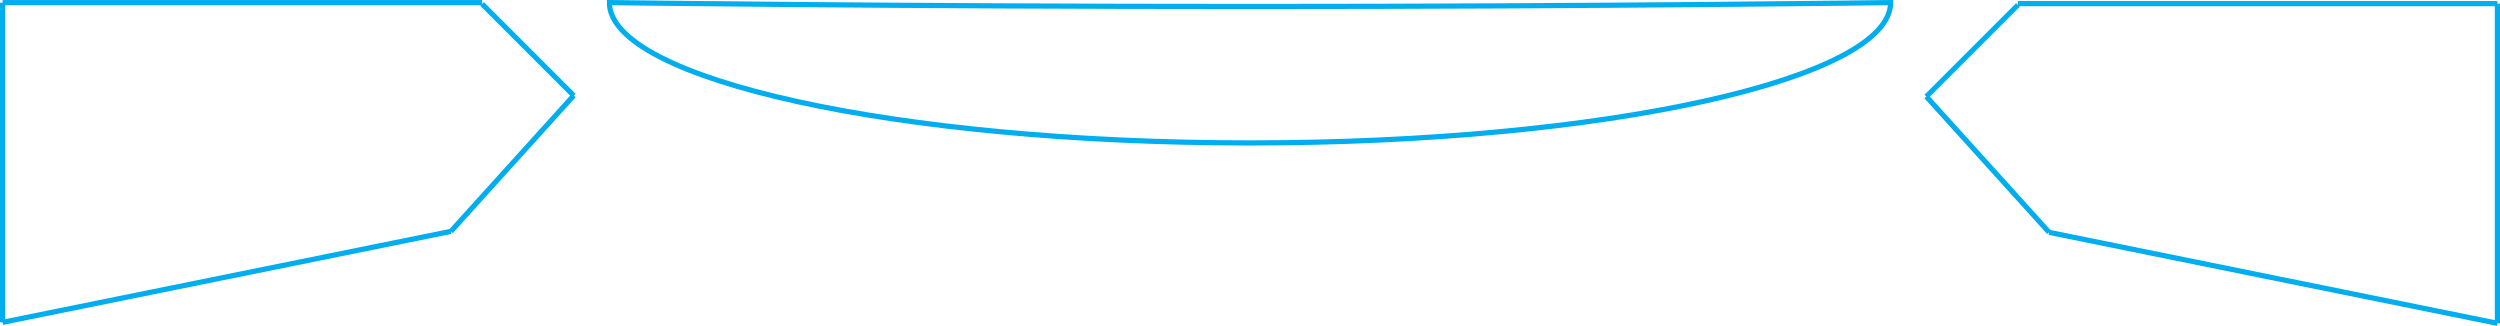
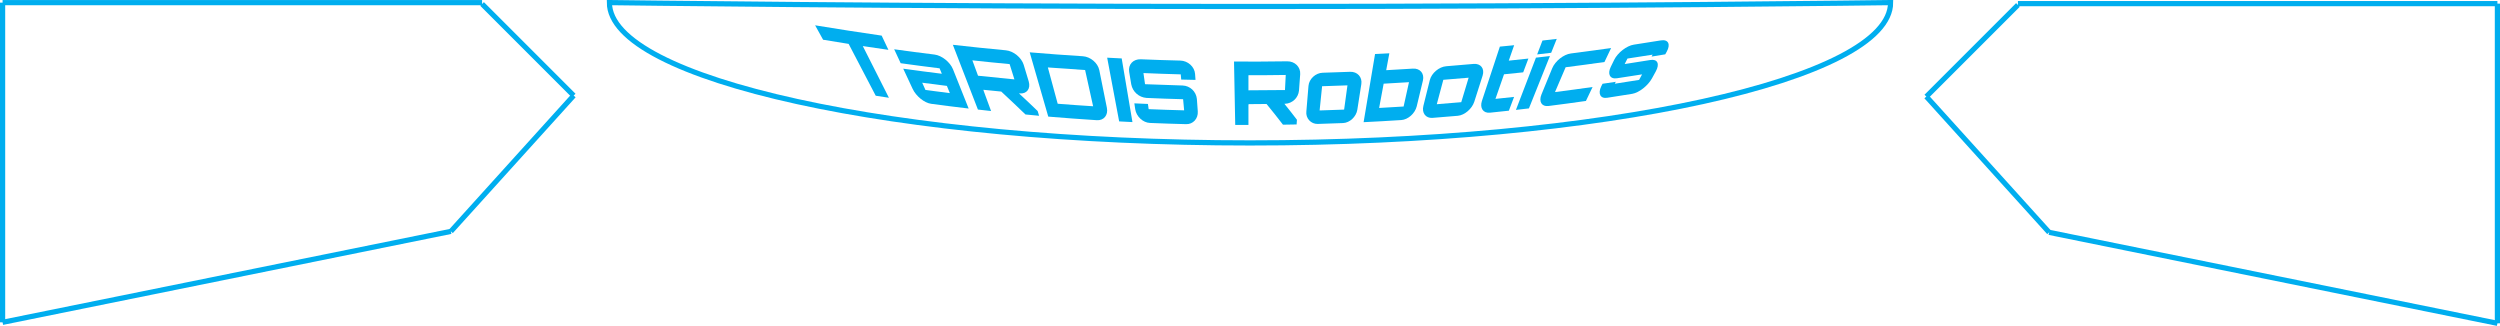
<svg xmlns="http://www.w3.org/2000/svg" viewBox="0 0 1924 250.78">
  <defs>
-     <style>.cls-1{fill:none;stroke:#00aeef;stroke-miterlimit:10;stroke-width:4px;}</style>
+     <style>.a{fill:none;stroke:#00aeef;stroke-miterlimit:10;stroke-width:4px;}.b{fill:#00aeef;}</style>
  </defs>
-   <g id="Layer_2" data-name="Layer 2">
-     <g id="Layer_1-2" data-name="Layer 1">
-       <path class="cls-1" d="M1455,2c0,58.94-220.72,108-493,108S469,61,469,2c0,0,220.72,3,493,3S1455,2,1455,2Z" />
-       <line class="cls-1" x1="371" y1="3.06" x2="441.5" y2="73.56" />
-       <line class="cls-1" x1="441.5" y1="73.56" x2="347" y2="178.06" />
-       <line class="cls-1" x1="347" y1="178.06" x2="2" y2="248.06" />
-       <line class="cls-1" x1="2" y1="248.06" x2="2" y2="2.03" />
-       <line class="cls-1" x1="2" y1="2.03" x2="371" y2="2.03" />
-       <line class="cls-1" x1="1553" y1="3.82" x2="1482.5" y2="74.32" />
-       <line class="cls-1" x1="1482.5" y1="74.32" x2="1577" y2="178.82" />
-       <line class="cls-1" x1="1577" y1="178.82" x2="1922" y2="248.82" />
-       <line class="cls-1" x1="1922" y1="248.82" x2="1922" y2="2.79" />
-       <line class="cls-1" x1="1922" y1="2.79" x2="1553" y2="2.79" />
-     </g>
-   </g>
+   <path class="a" d="M1455,2c0,58.94-220.72,108-493,108S469,61,469,2c0,0,220.72,3,493,3S1455,2,1455,2Z" />
+   <line class="a" x1="371" y1="3.06" x2="441.5" y2="73.56" />
+   <line class="a" x1="441.5" y1="73.56" x2="347" y2="178.06" />
+   <line class="a" x1="347" y1="178.06" x2="2" y2="248.06" />
+   <line class="a" x1="2" y1="248.06" x2="2" y2="2.03" />
+   <line class="a" x1="2" y1="2.03" x2="371" y2="2.03" />
+   <line class="a" x1="1553" y1="3.82" x2="1482.5" y2="74.32" />
+   <line class="a" x1="1482.5" y1="74.32" x2="1577" y2="178.82" />
+   <line class="a" x1="1577" y1="178.82" x2="1922" y2="248.82" />
+   <line class="a" x1="1922" y1="248.82" x2="1922" y2="2.79" />
+   <line class="a" x1="1922" y1="2.79" x2="1553" y2="2.79" />
+   <path class="b" d="M678.53,27.41l5.19,10.95c-7.89-1.12-11.83-1.7-19.71-2.9l20.1,39.78c-4.06-.62-6.09-.93-10.15-1.57L653.12,33.78c-7.87-1.24-11.81-1.88-19.67-3.21l-6.13-11.09Q652.89,23.7,678.53,27.41Z" />
+   <path class="b" d="M733.42,53.31l12.06,30.22Q731,81.83,716.57,79.88c-5.22-.7-11.61-5.92-14.19-11.46l-7.26-15.56q14.84,2.08,29.72,3.9l-1.74-4.18q-15-1.84-29.94-3.93l-5-10.73q15.51,2.17,31.06,4.07C724.83,42.7,731.23,47.82,733.42,53.31ZM728.73,66.1c-7.58-.94-11.38-1.42-19-2.44l2.51,5.59c7.5,1,11.26,1.48,18.76,2.41Z" />
+   <path class="b" d="M791.69,62.63c1.68,5.57-1.45,9.78-7,9.26l-.47,0C789,76.31,794,81,798.58,85.46l1.1,3.64c-4.19-.37-6.28-.56-10.47-1-7.3-7-11-10.54-18.65-17.63-5.54-.53-8.31-.81-13.85-1.38.13,0,.25.16.36.44a.49.49,0,0,1-.23-.09l5.89,16c-4.05-.44-6.08-.66-10.13-1.13L733.32,34.48q20.37,2.32,40.79,4.23c5.86.55,12,5.57,13.72,11.14Zm-39-4.36q14,1.53,28,2.83L777,49.33Q762.64,48,748.34,46.44Z" />
+   <path class="b" d="M833.32,43.28c5.87.37,11.58,5.15,12.71,10.75L851.86,83c1.13,5.6-2.35,9.85-7.73,9.5q-18.71-1.19-37.39-2.76L792.46,40.27Q812.87,42,833.32,43.28ZM814,79.84c10.9.86,16.35,1.24,27.26,1.94L835.1,53.9q-14.34-.9-28.67-2Z" />
+   <path class="b" d="M852.08,44.39c4.47.24,6.7.36,11.18.57l8.27,49c-4.09-.2-6.14-.3-10.23-.53Z" />
+   <path class="b" d="M920.07,61.49c-4.39-.09-6.58-.14-11-.26l-.37-4q-14.35-.37-28.7-1l1.22,8.57q14.44.6,28.89,1a11.45,11.45,0,0,1,11,10.29l.7,9.64c.4,5.57-3.67,10-9,9.82-11.12-.29-16.69-.48-27.81-.93-5.38-.22-10.43-4.92-11.33-10.5L873,79.54c4.18.19,6.27.29,10.44.46l.57,4c10.92.45,16.38.63,27.3.92l-.79-8.56q-14.1-.36-28.21-1A12.93,12.93,0,0,1,870.6,64.9L869,55.23c-.9-5.58,3.1-9.85,9-9.61q15.19.64,30.39,1c5.81.15,10.93,4.73,11.34,10.29Z" />
+   <path class="b" d="M999.71,69.65a11.25,11.25,0,0,1-10.78,10.22h-.47c3.24,4,6.65,8.3,9.66,12.31l-.25,3.6c-4.2.09-6.3.12-10.5.18-4.9-6.36-7.42-9.54-12.64-15.93-5.57.07-8.36.09-13.93.12q.2,0,.2.41a.33.33,0,0,1-.2-.07c0,6.27,0,9.4,0,15.67-4.07,0-6.1,0-10.17,0q-.46-24.39-.93-48.78,20.47.11,40.93-.19c5.88-.09,10.36,4.36,10,9.86Zm-38.91-.15q14.06,0,28.12-.21l.59-11.6q-14.35.22-28.71.21C960.8,62.55,960.8,64.87,960.8,69.51Z" />
+   <path class="b" d="M1039,55.26c5.64-.22,9.52,4.06,8.68,9.44l-3.08,19.74c-.84,5.38-5.8,10.06-11,10.27-7.82.31-11.73.44-19.54.67a8.57,8.57,0,0,1-8.69-9.59l1.64-19.69c.45-5.36,5.47-10,11-10.12C1026.39,55.74,1030.59,55.6,1039,55.26ZM1015.58,85c7.54-.22,11.32-.35,18.86-.65L1037,65.69c-7.8.31-11.71.44-19.51.67Z" />
+   <path class="b" d="M1095.07,62l-4.76,19.84c-1.3,5.4-6.64,10.22-11.88,10.55q-14.51.94-29,1.64l8.81-52.45c4.41-.21,6.62-.33,11-.56l-2.42,13c8.17-.44,12.26-.68,20.43-1.21C1092.88,52.39,1096.37,56.59,1095.07,62Zm-33.69,21.08c7.54-.41,11.31-.63,18.84-1.11l4.14-18.72c-7.8.5-11.7.73-19.5,1.15Z" />
+   <path class="b" d="M1134,49.2c5.63-.5,8.74,3.62,7,9.06l-6.38,20c-1.74,5.44-7.44,10.38-12.68,10.85-7.8.69-11.7,1-19.51,1.61-5.17.4-8.37-3.81-7-9.21l4.95-19.85c1.35-5.41,7.12-10.26,12.68-10.69C1121.39,50.28,1125.59,49.94,1134,49.2Zm-28.24,31c7.53-.59,11.3-.9,18.82-1.56l5.68-18.84c-7.79.68-11.68,1-19.48,1.61Z" />
+   <path class="b" d="M1157.49,57.18,1150.9,76.1c5.73-.59,8.6-.89,14.33-1.52l-4,10.6c-5.8.64-8.71.94-14.51,1.54-5.3.54-8-3.6-6.25-9l13.82-41.84c4.39-.42,6.59-.64,11-1.09l-4.14,11.88c6-.62,9.06-.94,15.1-1.6l-4,10.6C1166.39,56.26,1163.43,56.57,1157.49,57.18Z" />
+   <path class="b" d="M1198.07,29.93l-4.29,10.7c-4.31.51-6.47.76-10.79,1.25l4.09-10.68C1191.47,30.7,1193.67,30.45,1198.07,29.93Zm-16,14.44c4.3-.48,6.45-.73,10.74-1.24l-16.15,40.3c-4,.47-6,.7-10,1.15Z" />
+   <path class="b" d="M1204.91,51.75l-8.18,19.1q14.48-1.83,28.93-3.9l-5.13,10.74q-14.43,2.07-28.89,3.89c-5.16.65-7.58-3.42-5.32-8.91l8.28-20.17c2.26-5.5,8.77-10.65,14.31-11.35q15.51-2,31-4.17l-5.12,10.74Q1219.86,49.86,1204.91,51.75Z" />
+   <path class="b" d="M1281.59,41.81c-4.21.71-6.32,1.06-10.54,1.74l.8-1.49c-7.74,1.26-11.61,1.87-19.36,3l-2.14,4.23c7.91-1.2,11.86-1.83,19.76-3.11,5.52-.9,7.35,3,4.24,8.67l-3,5.48c-3.11,5.62-9.93,11-15.19,11.88-7.75,1.26-11.63,1.87-19.39,3.05-5.14.78-7.17-3.23-4.46-8.79l1-2c4.08-.6,6.11-.9,10.19-1.52l-.75,1.48c7.49-1.14,11.23-1.73,18.71-2.94l2.28-4.25c-7.75,1.26-11.63,1.87-19.39,3-5.29.8-7.43-3.19-4.72-8.75l2.65-5.42c2.72-5.56,9.61-10.87,15.13-11.71,8.34-1.27,12.51-1.92,20.84-3.28,5.66-.92,7.61,3,4.5,8.62Z" />
</svg>
